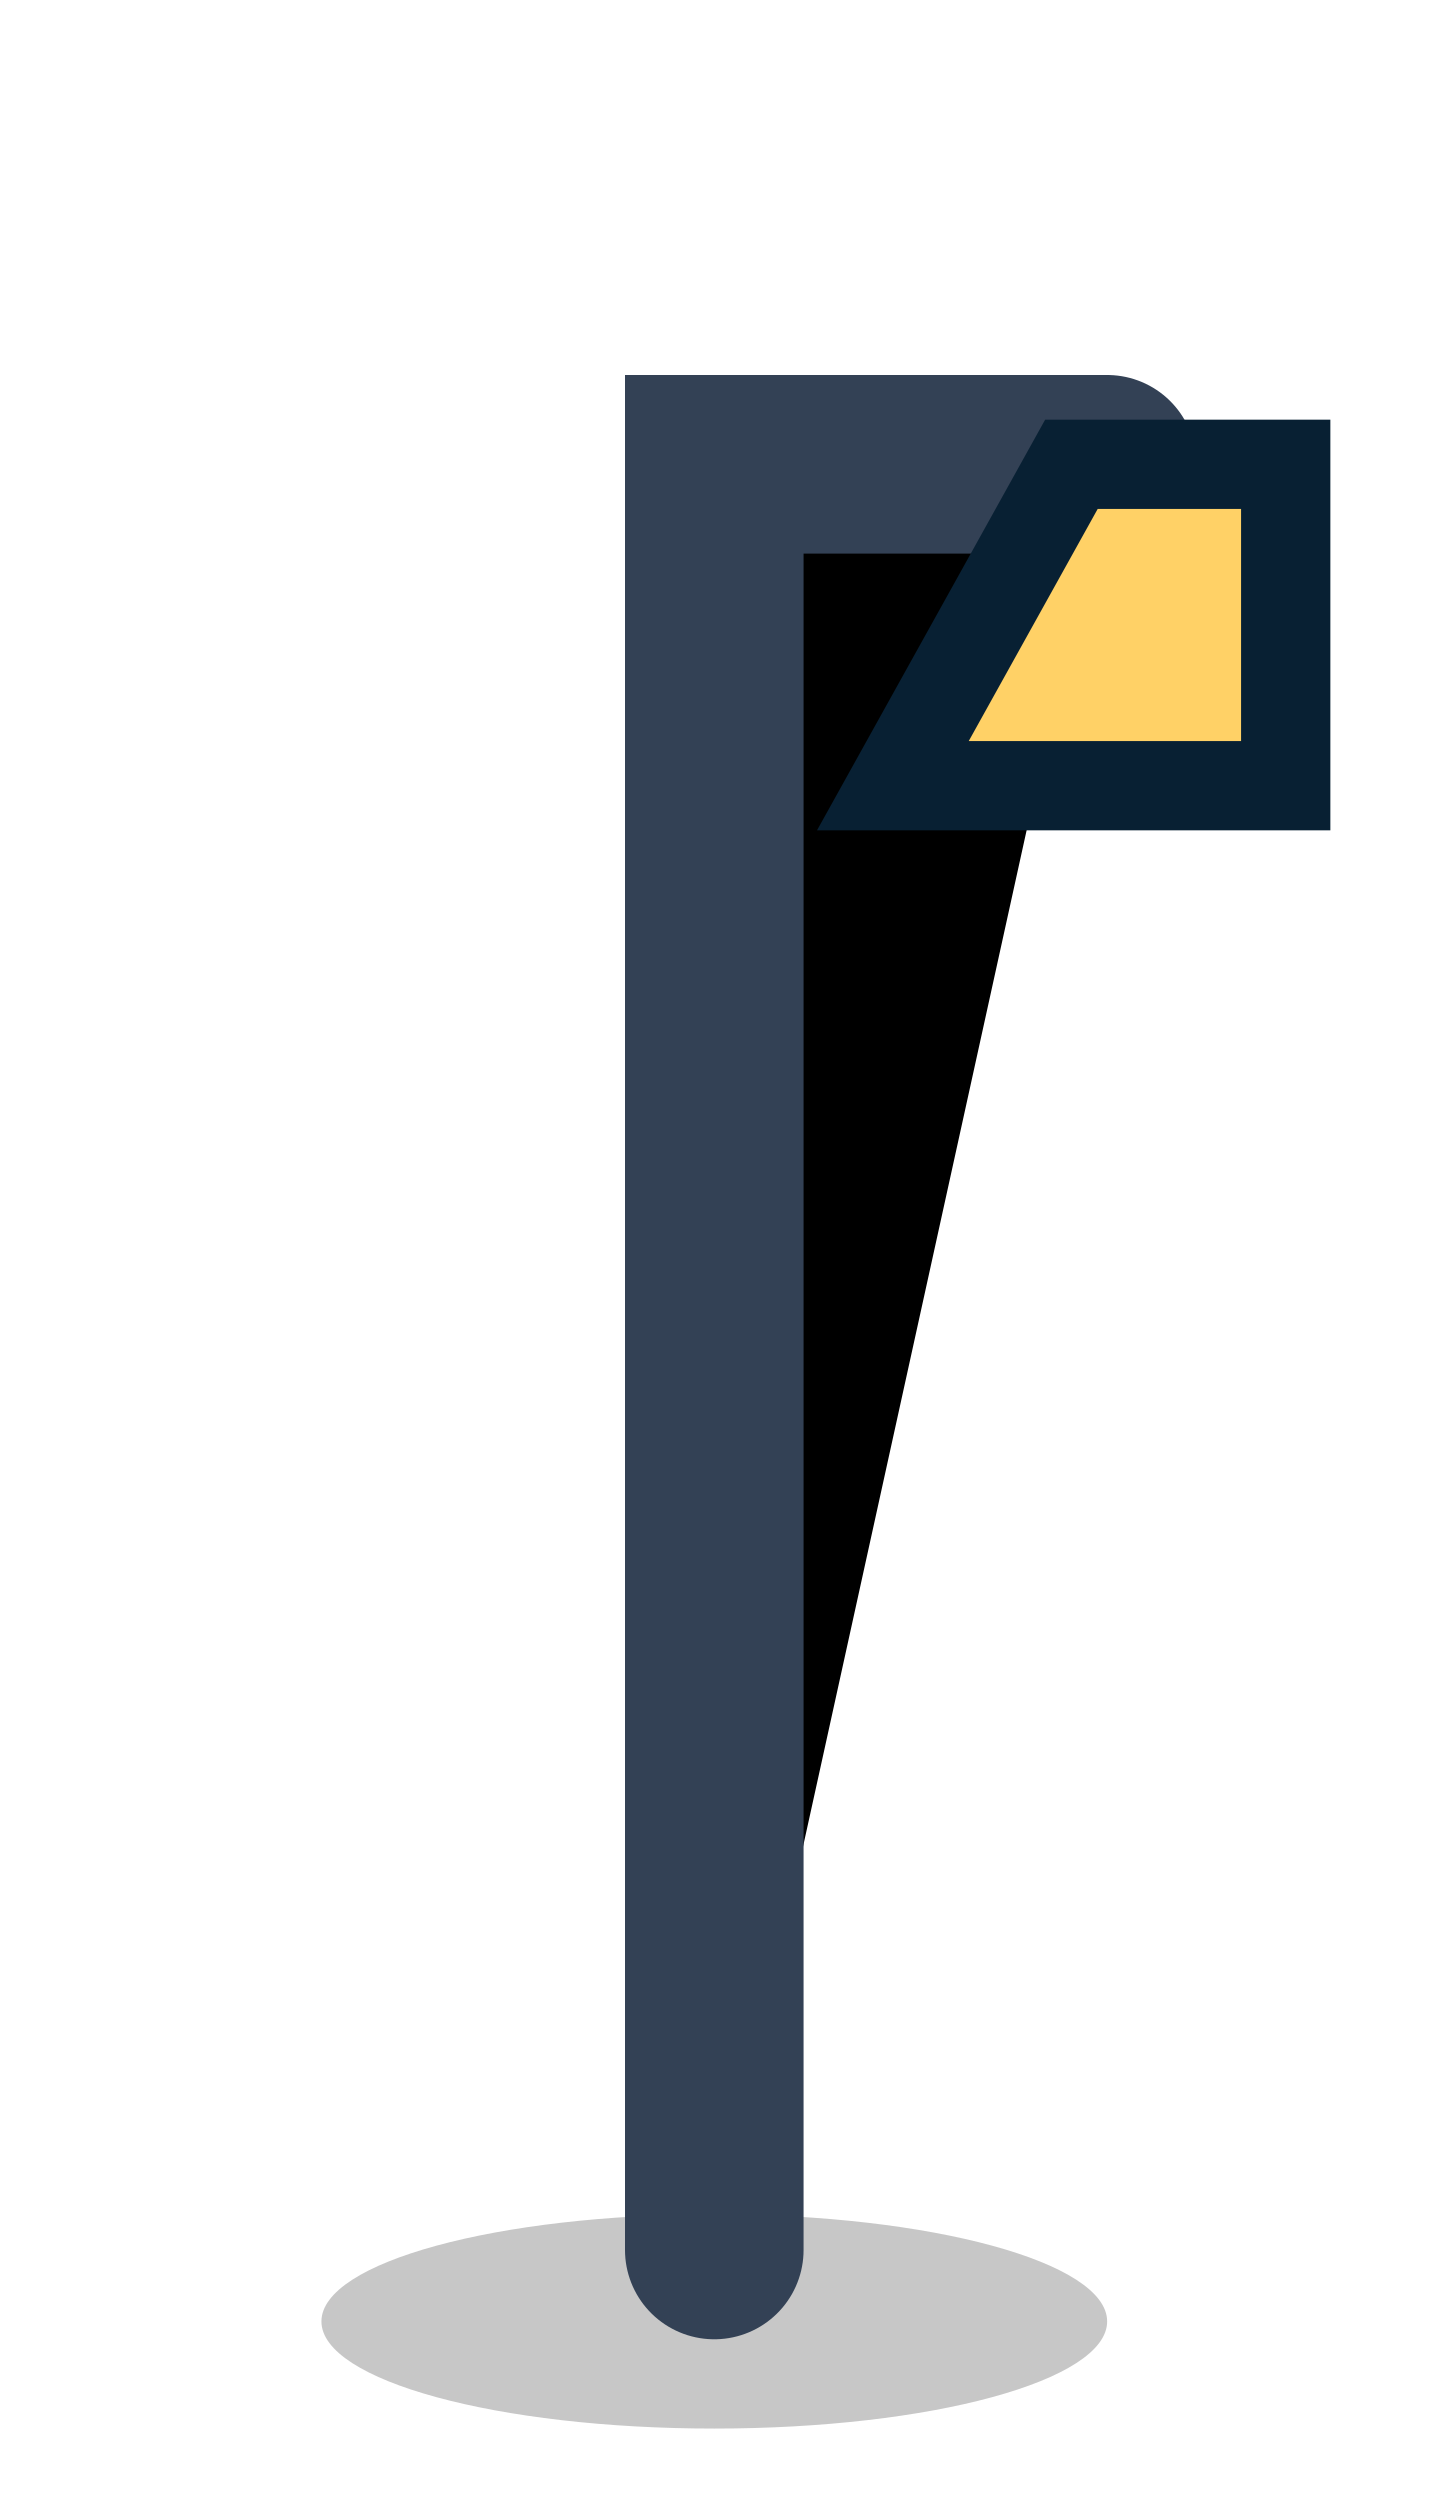
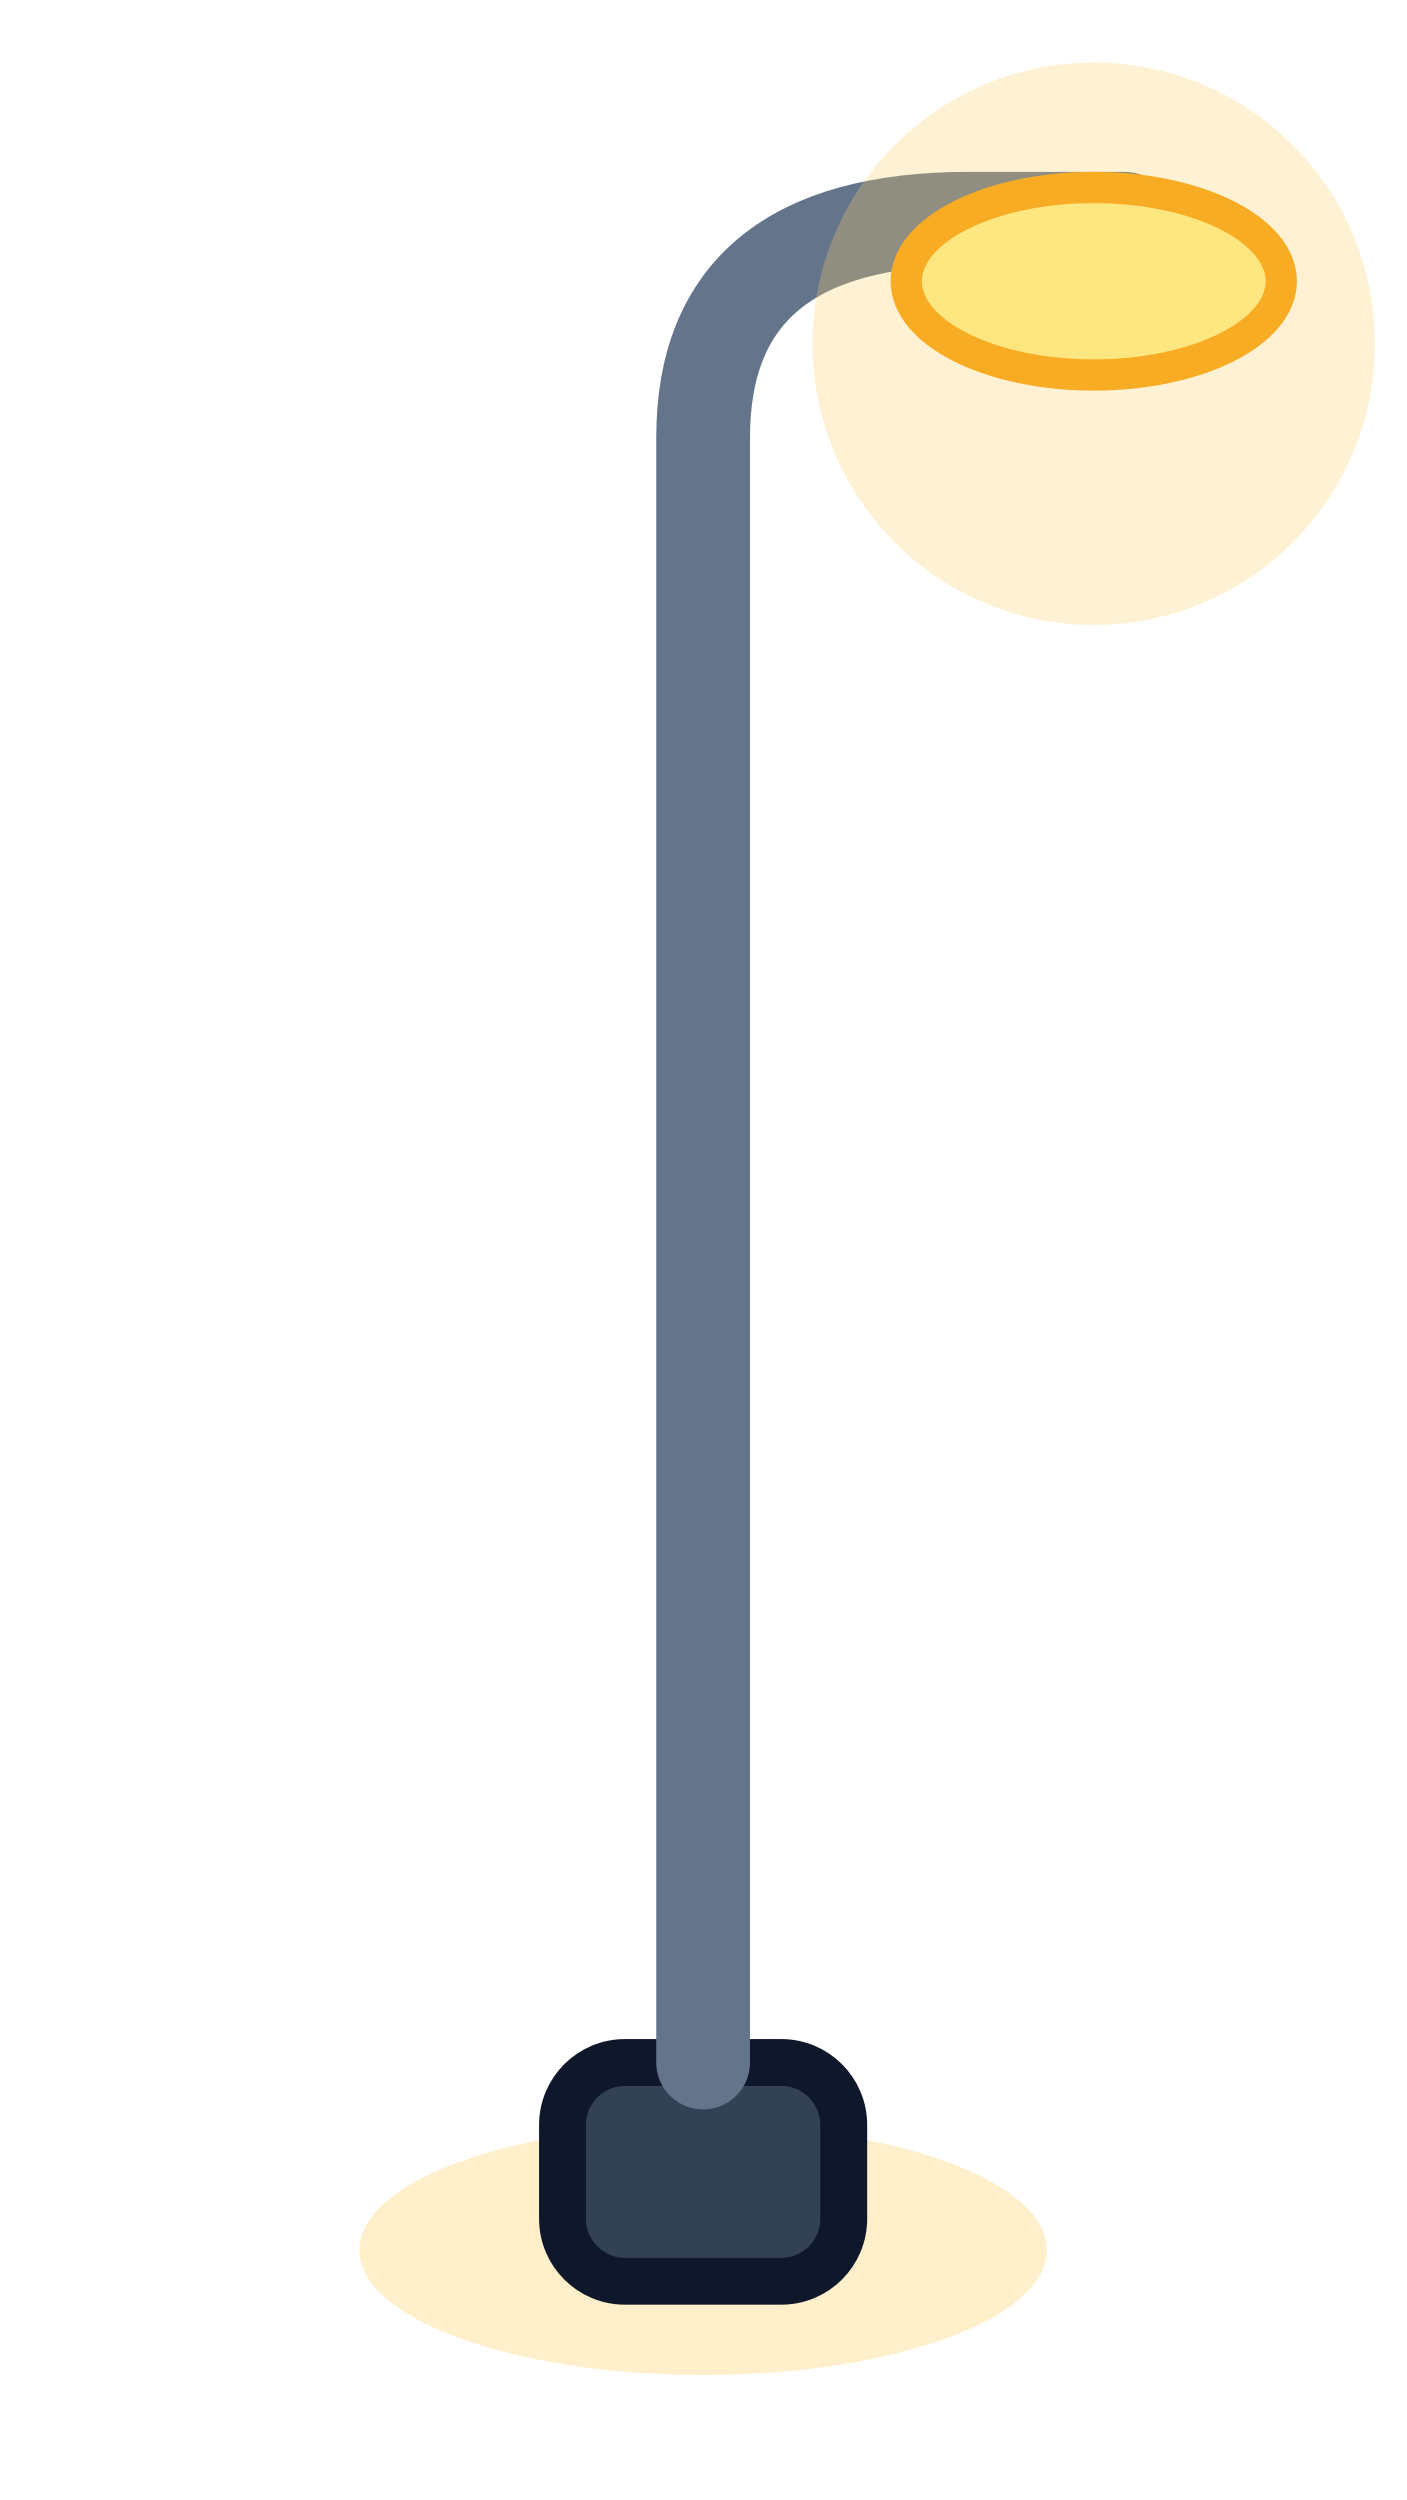
- <svg xmlns="http://www.w3.org/2000/svg" viewBox="0 0 80 140" role="img" aria-label="Streetlight">
-   <ellipse cx="40" cy="130" rx="22" ry="6" fill="#000" opacity=".22" />
-   <path d="M40 126V26h22" stroke="#334155" stroke-width="10" stroke-linecap="round" />
-   <path d="M60 26h12v18H50z" fill="#ffd166" stroke="#082033" stroke-width="5" />
+ <svg xmlns="http://www.w3.org/2000/svg" width="90" height="160" viewBox="0 0 90 160" role="img" aria-label="Streetlight">
+   <ellipse cx="45" cy="144" rx="22" ry="8" fill="#ffd166" opacity="0.35" />
+   <rect x="36" y="132" width="18" height="14" rx="4" fill="#334155" stroke="#0f172a" stroke-width="3" />
+   <path d="M45 132 V28 Q45 14 62 14 H72" fill="none" stroke="#64748b" stroke-width="6" stroke-linecap="round" />
+   <ellipse cx="70" cy="18" rx="12" ry="6" fill="#fef08a" stroke="#f59e0b" stroke-width="2" />
+   <circle cx="70" cy="22" r="18" fill="#ffd166" opacity="0.28" />
</svg>
